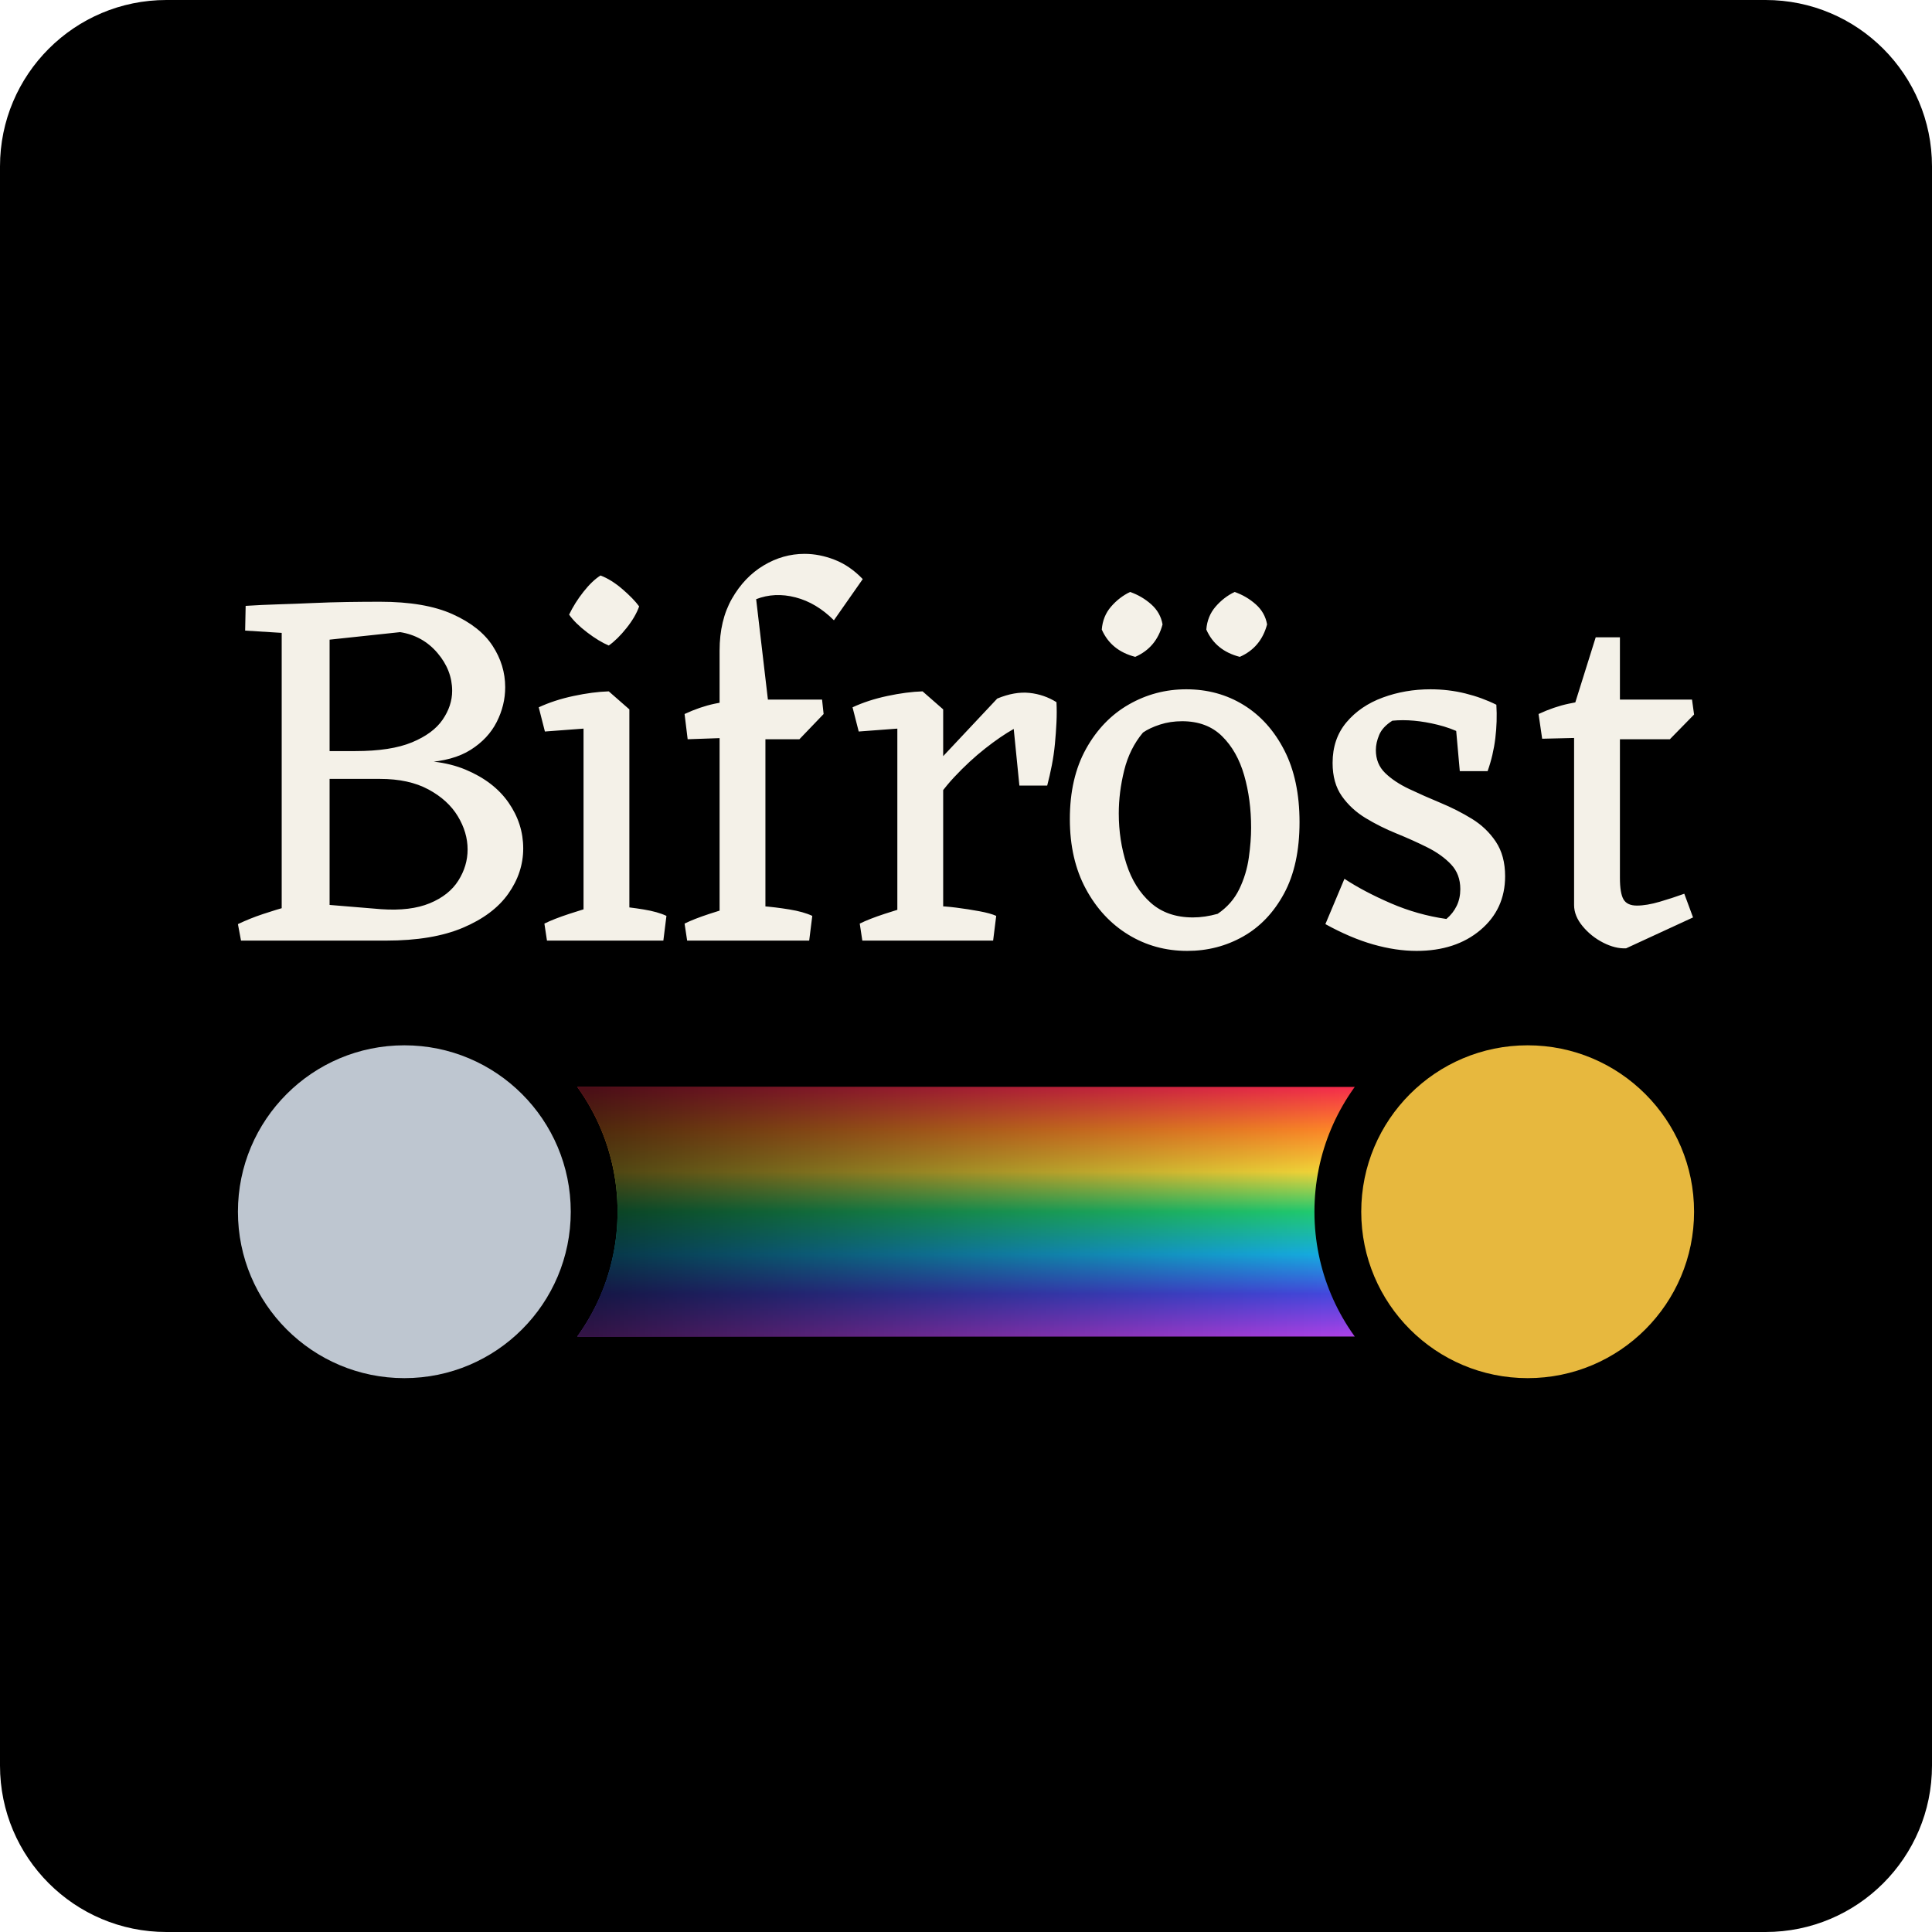
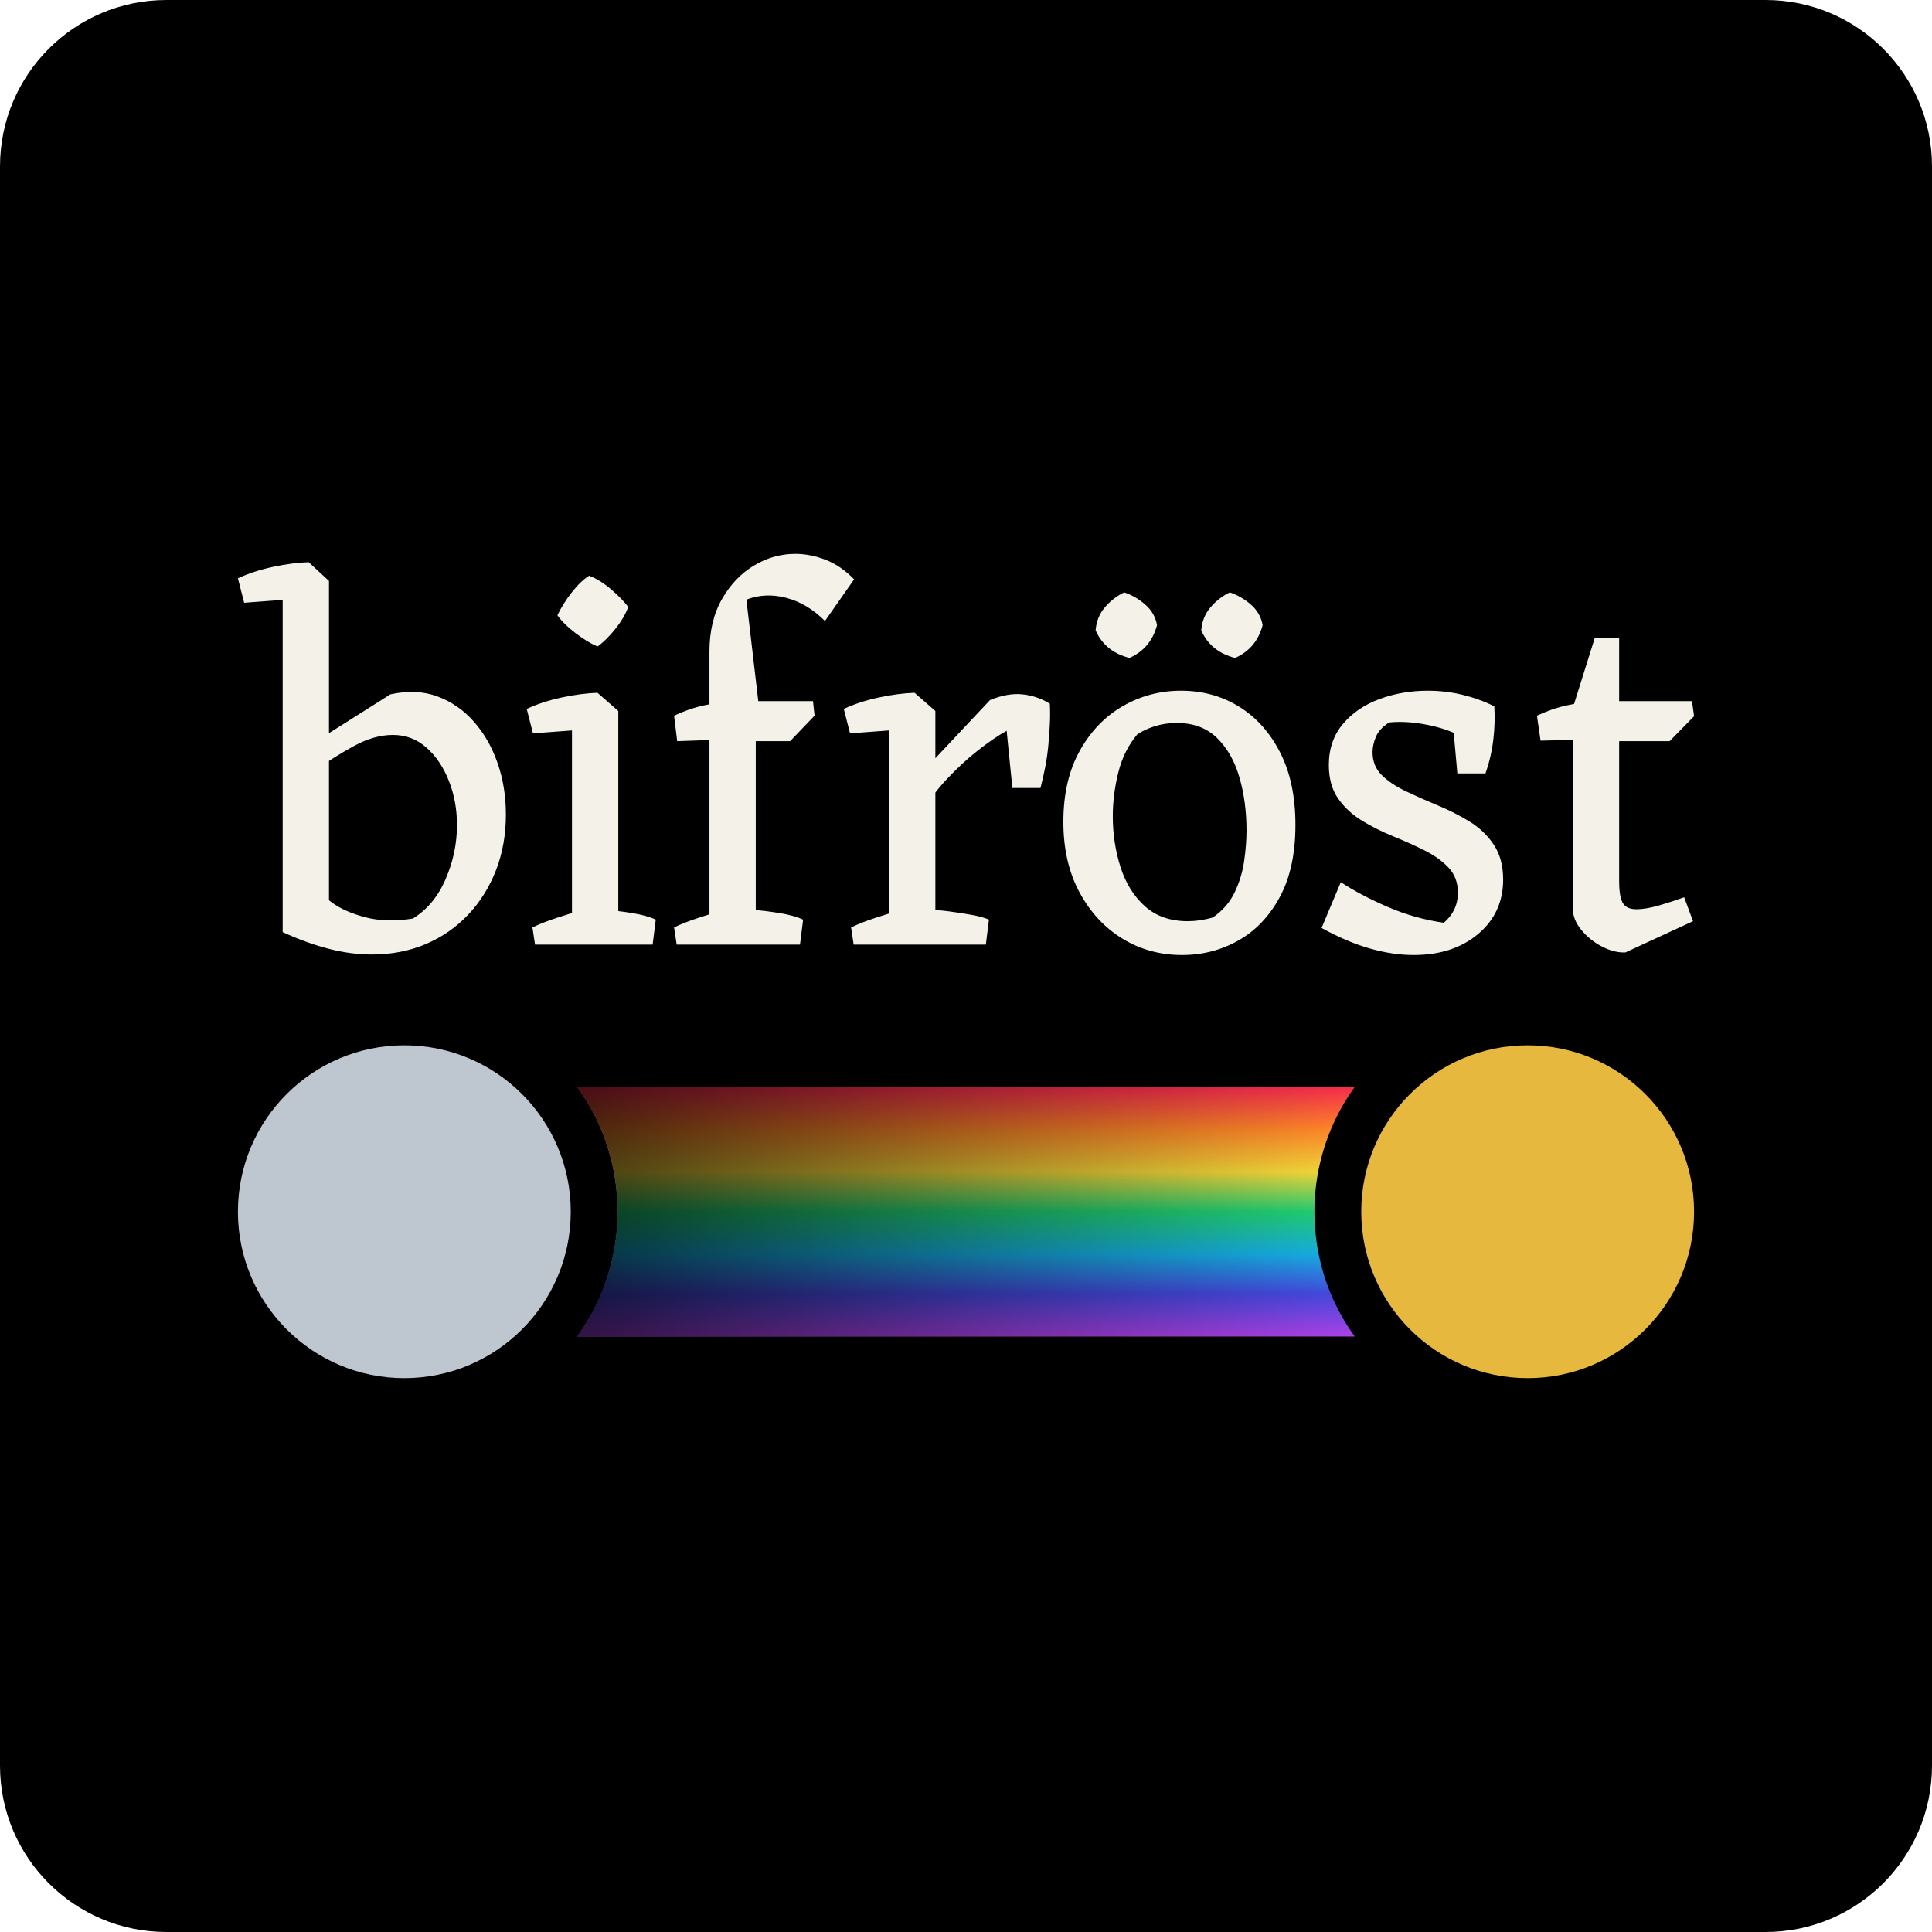
<svg xmlns="http://www.w3.org/2000/svg" viewBox="128.5 -90 743 743" color="#F4F1E8" role="img" aria-labelledby="title desc">
  <rect x="128.5" y="-90" width="743" height="743" rx="64" fill="#000000" />
  <g transform="translate(0 20)">
-     <path fill="currentColor" d="M249.707,189.348L249.707,178.851L265.154,178.851C274.264,178.851 281.526,177.729 286.939,175.484C292.352,173.24 296.28,170.335 298.723,166.77C301.165,163.206 302.387,159.509 302.387,155.68C302.387,150.399 300.505,145.547 296.742,141.124C292.98,136.701 288.193,134.027 282.384,133.103L252.677,136.272L222.971,123.003C227.064,122.739 231.289,122.54 235.646,122.408C240.003,122.276 244.393,122.111 248.816,121.913C253.239,121.715 257.629,121.583 261.986,121.517C266.342,121.451 270.567,121.418 274.66,121.418C286.147,121.418 295.422,123.003 302.486,126.171C309.549,129.34 314.698,133.4 317.933,138.351C321.168,143.302 322.785,148.616 322.785,154.294C322.785,158.915 321.696,163.371 319.518,167.662C317.339,171.953 314.005,175.517 309.516,178.356C305.027,181.195 299.152,182.812 291.89,183.208L265.946,187.763ZM221.188,251.732L220,245.394C223.037,243.942 226.238,242.655 229.605,241.532C232.972,240.41 236.306,239.387 239.606,238.463L239.805,251.732ZM236.834,251.732L236.834,123.399L255.252,123.399L255.252,251.732ZM250.499,251.732L251.093,237.67L275.056,239.651C282.582,240.179 288.821,239.42 293.772,237.373C298.723,235.327 302.387,232.422 304.763,228.659C307.14,224.897 308.328,220.903 308.328,216.678C308.328,212.321 307.074,208.063 304.565,203.904C302.057,199.745 298.294,196.312 293.277,193.606C288.259,190.899 282.054,189.546 274.66,189.546L251.093,189.546L254.46,185.981L280.602,182.812C291.296,181.888 300.274,182.944 307.536,185.981C314.797,189.017 320.31,193.242 324.073,198.656C327.835,204.069 329.717,209.944 329.717,216.282C329.717,222.487 327.802,228.296 323.974,233.71C320.145,239.123 314.335,243.48 306.546,246.781C298.756,250.081 288.92,251.732 277.037,251.732ZM241.785,133.697L222.773,132.509L222.971,123.003L241.389,123.003ZM352.912,251.732L352.912,163.206L362.616,155.878L370.538,162.81L370.538,251.732ZM338.851,251.732L337.861,245.196C340.237,244.008 343.439,242.754 347.466,241.433C351.493,240.113 354.76,239.123 357.269,238.463L354.496,251.732ZM365.191,251.732L365.389,238.463C368.822,238.727 372.353,239.156 375.984,239.75C379.615,240.344 382.553,241.169 384.797,242.225L383.609,251.732ZM338.059,171.325L335.682,162.017C339.643,160.169 344.099,158.717 349.05,157.66C354.001,156.604 358.523,156.01 362.616,155.878L365.191,160.829L356.477,169.939ZM362.616,138.252C360.108,137.196 357.335,135.512 354.298,133.202C351.262,130.891 348.951,128.614 347.367,126.369C348.819,123.333 350.668,120.395 352.912,117.556C355.157,114.718 357.335,112.638 359.447,111.318C362.22,112.374 365.026,114.124 367.864,116.566C370.703,119.009 372.849,121.22 374.301,123.201C373.377,125.841 371.759,128.614 369.449,131.518C367.138,134.423 364.861,136.668 362.616,138.252ZM405.236,251.732L405.236,140.232C405.236,132.443 406.82,125.775 409.989,120.23C413.158,114.685 417.218,110.427 422.169,107.456C427.12,104.485 432.368,103 437.913,103C441.742,103 445.604,103.759 449.499,105.278C453.394,106.796 456.992,109.271 460.292,112.704L449.202,128.548C444.713,124.059 439.795,121.121 434.448,119.735C429.1,118.349 424.05,118.58 419.297,120.428L424.05,161.027L422.862,165.582L422.862,251.732ZM392.759,251.732L391.769,245.196C394.146,244.008 397.347,242.754 401.374,241.433C405.401,240.113 408.669,239.123 411.177,238.463L408.405,251.732ZM421.278,251.732L421.476,238.463C424.909,238.727 428.44,239.156 432.071,239.75C435.702,240.344 438.64,241.169 440.884,242.225L439.696,251.732ZM392.957,174.296L391.769,164.592C395.73,162.744 399.592,161.423 403.355,160.631C407.117,159.839 410.715,159.311 414.148,159.047L418.505,163.8L409.989,173.702ZM414.148,174.296L414.148,159.047L444.647,159.047L445.241,164.592L435.933,174.296ZM473.596,251.732L473.596,163.206L483.3,155.878L491.222,162.81L491.222,251.732ZM485.478,202.617L481.517,191.13L512.016,158.651C516.505,156.802 520.631,156.076 524.394,156.472C528.157,156.868 531.623,158.056 534.791,160.037C534.923,162.546 534.923,165.153 534.791,167.86C534.659,170.566 534.461,173.306 534.197,176.079C533.933,178.851 533.537,181.591 533.009,184.297C532.481,187.004 531.887,189.612 531.227,192.12L520.532,192.12L518.354,170.335C515.053,172.184 511.389,174.692 507.362,177.861C503.335,181.03 499.374,184.694 495.479,188.852C491.585,193.011 488.251,197.599 485.478,202.617ZM458.742,171.325L456.366,162.017C460.327,160.169 464.783,158.717 469.734,157.66C474.685,156.604 479.207,156.01 483.3,155.878L485.874,160.829L477.16,169.939ZM460.128,251.732L459.138,245.196C461.515,244.008 464.717,242.754 468.743,241.433C472.77,240.113 476.038,239.123 478.547,238.463L475.774,251.732ZM488.053,251.732L488.251,238.463C490.495,238.463 493.169,238.661 496.272,239.057C499.374,239.453 502.345,239.915 505.184,240.443C508.022,240.971 510.168,241.565 511.62,242.225L510.432,251.732ZM585.093,255.693C576.775,255.693 569.217,253.613 562.417,249.454C555.617,245.295 550.171,239.42 546.078,231.828C541.985,224.236 539.939,215.291 539.939,204.993C539.939,194.431 542.018,185.42 546.177,177.96C550.336,170.5 555.816,164.823 562.615,160.928C569.415,157.033 576.775,155.086 584.697,155.086C592.883,155.086 600.244,157.099 606.779,161.126C613.315,165.153 618.53,170.962 622.425,178.554C626.32,186.146 628.267,195.355 628.267,206.181C628.267,217.14 626.286,226.283 622.326,233.611C618.365,240.938 613.117,246.45 606.581,250.147C600.046,253.844 592.883,255.693 585.093,255.693ZM587.272,242.82C590.308,242.82 593.477,242.358 596.778,241.433C600.475,238.925 603.247,235.756 605.096,231.927C606.944,228.098 608.165,224.071 608.76,219.846C609.354,215.621 609.651,211.793 609.651,208.36C609.651,201.098 608.76,194.365 606.977,188.159C605.195,181.954 602.356,176.937 598.461,173.108C594.566,169.279 589.45,167.365 583.113,167.365C580.076,167.365 577.237,167.794 574.597,168.652C571.956,169.51 569.778,170.533 568.061,171.722C564.629,175.815 562.219,180.667 560.833,186.278C559.446,191.889 558.753,197.401 558.753,202.815C558.753,209.68 559.743,216.183 561.724,222.322C563.704,228.461 566.807,233.413 571.032,237.175C575.257,240.938 580.67,242.82 587.272,242.82ZM605.294,142.609C599.088,141.025 594.797,137.526 592.421,132.113C592.685,128.68 593.873,125.742 595.986,123.3C598.098,120.857 600.541,118.976 603.313,117.655C606.35,118.712 609.057,120.296 611.433,122.408C613.81,124.521 615.262,127.096 615.79,130.132C614.206,136.074 610.707,140.232 605.294,142.609ZM565.091,142.609C558.885,141.025 554.594,137.526 552.218,132.113C552.482,128.68 553.67,125.742 555.783,123.3C557.895,120.857 560.338,118.976 563.11,117.655C566.147,118.712 568.854,120.296 571.23,122.408C573.607,124.521 575.059,127.096 575.587,130.132C574.003,136.074 570.504,140.232 565.091,142.609ZM673.265,255.693C667.984,255.693 662.438,254.867 656.629,253.217C650.82,251.567 644.68,248.959 638.211,245.394L645.539,227.966C650.556,231.267 656.497,234.403 663.363,237.373C670.228,240.344 677.358,242.358 684.751,243.414C686.468,241.961 687.788,240.278 688.712,238.364C689.637,236.449 690.099,234.304 690.099,231.927C690.099,228.098 688.91,224.93 686.534,222.421C684.157,219.912 681.121,217.734 677.424,215.886C673.727,214.037 669.766,212.255 665.541,210.538C661.316,208.822 657.355,206.842 653.658,204.597C649.962,202.352 646.925,199.547 644.548,196.18C642.172,192.813 640.984,188.555 640.984,183.406C640.984,177.201 642.766,171.986 646.331,167.761C649.896,163.536 654.55,160.367 660.293,158.255C666.036,156.142 672.143,155.086 678.612,155.086C683.233,155.086 687.689,155.614 691.98,156.67C696.271,157.726 700.265,159.179 703.962,161.027L697.822,176.871C693.333,173.042 687.887,170.335 681.484,168.751C675.08,167.167 669.238,166.638 663.957,167.167C661.448,168.751 659.765,170.566 658.907,172.613C658.048,174.659 657.619,176.607 657.619,178.455C657.619,182.02 658.808,184.958 661.184,187.268C663.561,189.579 666.63,191.625 670.393,193.407C674.156,195.19 678.183,196.972 682.474,198.755C686.765,200.537 690.792,202.584 694.555,204.894C698.317,207.205 701.387,210.142 703.764,213.707C706.14,217.272 707.329,221.695 707.329,226.976C707.329,235.426 704.16,242.325 697.822,247.672C691.485,253.019 683.299,255.693 673.265,255.693ZM689.901,186.575L687.722,162.215L703.962,161.027C704.226,165.252 704.094,169.543 703.566,173.9C703.038,178.257 702.047,182.482 700.595,186.575ZM753.858,254.702C751.086,254.834 748.148,254.108 745.045,252.524C741.943,250.939 739.302,248.827 737.123,246.186C734.945,243.546 733.856,240.839 733.856,238.067L733.856,161.621L742.174,135.083L751.482,135.083L751.482,163.206L751.482,227.57C751.482,231.531 751.944,234.304 752.868,235.888C753.792,237.472 755.509,238.265 758.017,238.265C760.526,238.265 763.463,237.769 766.83,236.779C770.197,235.789 773.333,234.766 776.237,233.71L779.604,242.82ZM721.577,174.098L720.191,164.592C724.152,162.744 728.013,161.423 731.776,160.631C735.539,159.839 739.137,159.245 742.57,158.849L747.125,163.8L738.411,173.702ZM737.421,174.296L737.421,159.047L779.208,159.047L780,164.79L770.692,174.296Z" />
+     <path fill="currentColor" d="M271.427,257.08C266.091,257.08 260.588,256.346 254.918,254.879C249.249,253.412 243.346,251.277 237.209,248.476L249.615,230.666C250.683,232.534 252.85,234.669 256.119,237.07C259.387,239.471 263.689,241.372 269.026,242.773C274.362,244.174 280.431,244.34 287.235,243.273C292.705,239.938 296.907,234.902 299.842,228.165C302.776,221.428 304.244,214.458 304.244,207.254C304.244,201.251 303.21,195.615 301.142,190.345C299.075,185.076 296.206,180.807 292.538,177.539C288.869,174.27 284.567,172.636 279.631,172.636C274.829,172.636 269.859,174.037 264.723,176.838C259.587,179.64 254.485,182.842 249.415,186.443L247.614,176.638L278.631,157.028C285.301,155.561 291.337,155.828 296.74,157.829C302.143,159.83 306.812,163.065 310.747,167.534C314.683,172.003 317.718,177.305 319.852,183.442C321.986,189.578 323.054,196.182 323.054,203.252C323.054,210.99 321.786,218.127 319.252,224.663C316.717,231.2 313.149,236.903 308.546,241.772C303.944,246.641 298.508,250.41 292.238,253.078C285.968,255.746 279.031,257.08 271.427,257.08ZM237.209,248.476L237.209,113.606L247.214,106.202L255.018,113.405L255.018,243.873ZM222.401,121.81L220,112.405C224.002,110.537 228.504,109.07 233.507,108.003C238.51,106.935 243.079,106.335 247.214,106.202L249.816,111.204L241.011,120.409ZM348.471,253.278L348.471,163.832L358.276,156.428L366.28,163.431L366.28,253.278ZM334.263,253.278L333.263,246.675C335.664,245.474 338.899,244.207 342.968,242.873C347.037,241.539 350.338,240.538 352.873,239.871L350.072,253.278ZM360.877,253.278L361.077,239.871C364.546,240.138 368.114,240.572 371.783,241.172C375.451,241.772 378.42,242.606 380.688,243.673L379.487,253.278ZM333.463,172.036L331.062,162.631C335.064,160.763 339.566,159.296 344.569,158.229C349.571,157.162 354.14,156.561 358.276,156.428L360.877,161.43L352.073,170.635ZM358.276,138.619C355.741,137.551 352.94,135.85 349.872,133.516C346.803,131.181 344.469,128.88 342.868,126.612C344.335,123.544 346.203,120.576 348.471,117.708C350.739,114.84 352.94,112.738 355.074,111.404C357.876,112.472 360.71,114.239 363.579,116.707C366.447,119.175 368.615,121.41 370.082,123.411C369.148,126.079 367.514,128.88 365.179,131.815C362.845,134.75 360.544,137.018 358.276,138.619ZM401.339,253.278L401.339,140.62C401.339,132.749 402.94,126.012 406.141,120.409C409.343,114.806 413.445,110.504 418.448,107.502C423.45,104.501 428.753,103 434.356,103C438.225,103 442.127,103.767 446.062,105.301C449.998,106.835 453.633,109.337 456.968,112.805L445.762,128.813C441.226,124.278 436.257,121.31 430.854,119.909C425.451,118.508 420.349,118.742 415.546,120.609L420.349,161.631L419.148,166.233L419.148,253.278ZM388.732,253.278L387.732,246.675C390.133,245.474 393.368,244.207 397.437,242.873C401.506,241.539 404.807,240.538 407.342,239.871L404.541,253.278ZM417.547,253.278L417.747,239.871C421.216,240.138 424.784,240.572 428.453,241.172C432.122,241.772 435.09,242.606 437.358,243.673L436.157,253.278ZM388.932,175.038L387.732,165.232C391.734,163.365 395.636,162.031 399.438,161.23C403.24,160.43 406.875,159.896 410.344,159.63L414.746,164.432L406.141,174.437ZM410.344,175.038L410.344,159.63L441.16,159.63L441.76,165.232L432.355,175.038ZM470.409,253.278L470.409,163.832L480.214,156.428L488.219,163.431L488.219,253.278ZM482.415,203.652L478.413,192.046L509.229,159.229C513.765,157.362 517.934,156.628 521.736,157.028C525.538,157.428 529.04,158.629 532.241,160.63C532.375,163.165 532.375,165.799 532.241,168.534C532.108,171.269 531.908,174.037 531.641,176.838C531.374,179.64 530.974,182.408 530.44,185.143C529.907,187.878 529.307,190.512 528.64,193.047L517.834,193.047L515.633,171.035C512.298,172.903 508.596,175.438 504.527,178.639C500.458,181.841 496.456,185.543 492.521,189.745C488.585,193.947 485.217,198.583 482.415,203.652ZM455.401,172.036L453,162.631C457.002,160.763 461.505,159.296 466.507,158.229C471.51,157.162 476.079,156.561 480.214,156.428L482.816,161.43L474.011,170.635ZM456.802,253.278L455.802,246.675C458.203,245.474 461.438,244.207 465.507,242.873C469.575,241.539 472.877,240.538 475.412,239.871L472.61,253.278ZM485.017,253.278L485.217,239.871C487.485,239.871 490.186,240.071 493.321,240.472C496.456,240.872 499.458,241.339 502.326,241.872C505.194,242.406 507.362,243.006 508.829,243.673L507.629,253.278ZM583.066,257.28C574.662,257.28 567.025,255.179 560.154,250.977C553.284,246.775 547.781,240.838 543.646,233.168C539.51,225.497 537.443,216.459 537.443,206.054C537.443,195.381 539.544,186.277 543.746,178.739C547.948,171.202 553.484,165.466 560.354,161.531C567.225,157.595 574.662,155.627 582.666,155.627C590.937,155.627 598.374,157.662 604.978,161.731C611.581,165.799 616.851,171.669 620.786,179.34C624.721,187.01 626.689,196.315 626.689,207.254C626.689,218.327 624.688,227.565 620.686,234.969C616.684,242.373 611.381,247.942 604.778,251.677C598.174,255.413 590.937,257.28 583.066,257.28ZM585.267,244.274C588.336,244.274 591.537,243.807 594.872,242.873C598.608,240.338 601.409,237.137 603.277,233.268C605.144,229.399 606.378,225.33 606.979,221.061C607.579,216.793 607.879,212.924 607.879,209.455C607.879,202.118 606.979,195.315 605.178,189.045C603.377,182.775 600.509,177.706 596.573,173.837C592.638,169.968 587.469,168.034 581.065,168.034C577.997,168.034 575.129,168.467 572.461,169.335C569.793,170.202 567.592,171.236 565.857,172.436C562.389,176.572 559.954,181.474 558.554,187.144C557.153,192.813 556.452,198.383 556.452,203.853C556.452,210.789 557.453,217.36 559.454,223.563C561.455,229.766 564.59,234.769 568.859,238.571C573.128,242.373 578.597,244.274 585.267,244.274ZM603.477,143.021C597.207,141.42 592.871,137.885 590.47,132.415C590.737,128.947 591.938,125.979 594.072,123.511C596.206,121.043 598.674,119.142 601.476,117.808C604.544,118.875 607.279,120.476 609.68,122.61C612.081,124.745 613.549,127.346 614.082,130.414C612.482,136.417 608.946,140.62 603.477,143.021ZM562.856,143.021C556.586,141.42 552.25,137.885 549.849,132.415C550.116,128.947 551.316,125.979 553.451,123.511C555.585,121.043 558.053,119.142 560.855,117.808C563.923,118.875 566.658,120.476 569.059,122.61C571.46,124.745 572.928,127.346 573.461,130.414C571.86,136.417 568.325,140.62 562.856,143.021ZM672.155,257.28C666.819,257.28 661.216,256.447 655.346,254.779C649.476,253.111 643.273,250.477 636.736,246.875L644.14,229.266C649.21,232.601 655.213,235.769 662.15,238.771C669.087,241.772 676.29,243.807 683.761,244.874C685.495,243.406 686.829,241.706 687.763,239.771C688.697,237.837 689.164,235.669 689.164,233.268C689.164,229.399 687.963,226.197 685.562,223.663C683.161,221.128 680.092,218.927 676.357,217.059C672.622,215.192 668.62,213.391 664.351,211.657C660.082,209.922 656.08,207.921 652.345,205.653C648.609,203.386 645.541,200.551 643.14,197.149C640.739,193.747 639.538,189.445 639.538,184.242C639.538,177.972 641.339,172.703 644.941,168.434C648.543,164.165 653.245,160.964 659.048,158.829C664.851,156.695 671.021,155.627 677.558,155.627C682.227,155.627 686.729,156.161 691.065,157.228C695.4,158.295 699.436,159.763 703.171,161.631L696.968,177.639C692.432,173.77 686.929,171.035 680.459,169.435C673.989,167.834 668.086,167.3 662.75,167.834C660.215,169.435 658.514,171.269 657.647,173.337C656.78,175.404 656.347,177.372 656.347,179.24C656.347,182.842 657.547,185.81 659.948,188.144C662.35,190.479 665.451,192.547 669.253,194.348C673.055,196.149 677.124,197.949 681.46,199.75C685.795,201.551 689.864,203.619 693.666,205.954C697.468,208.288 700.57,211.256 702.971,214.858C705.372,218.46 706.573,222.929 706.573,228.265C706.573,236.803 703.371,243.773 696.968,249.176C690.564,254.579 682.293,257.28 672.155,257.28ZM688.964,187.444L686.762,162.831L703.171,161.631C703.438,165.899 703.304,170.235 702.771,174.637C702.237,179.04 701.237,183.308 699.769,187.444ZM753.586,256.28C750.785,256.413 747.817,255.679 744.682,254.079C741.547,252.478 738.879,250.343 736.677,247.675C734.476,245.007 733.376,242.273 733.376,239.471L733.376,162.231L741.78,135.417L751.185,135.417L751.185,163.832L751.185,228.866C751.185,232.868 751.652,235.669 752.586,237.27C753.52,238.871 755.254,239.671 757.789,239.671C760.323,239.671 763.291,239.171 766.693,238.17C770.095,237.17 773.263,236.136 776.198,235.069L779.6,244.274ZM720.969,174.837L719.569,165.232C723.571,163.365 727.473,162.031 731.275,161.23C735.077,160.43 738.712,159.83 742.18,159.429L746.783,164.432L737.978,174.437ZM736.978,175.038L736.978,159.63L779.2,159.63L780,165.433L770.595,175.038Z" />
  </g>
  <defs>
    <linearGradient id="rainbow" gradientUnits="userSpaceOnUse" x1="500" y1="348" x2="500" y2="444">
      <stop offset="0" stop-color="#F52B4C" />
      <stop offset="0.17" stop-color="#FF8628" />
      <stop offset="0.34" stop-color="#F6D839" />
      <stop offset="0.5" stop-color="#21CF72" />
      <stop offset="0.67" stop-color="#16AFE4" />
      <stop offset="0.83" stop-color="#4548DF" />
      <stop offset="1" stop-color="#AB41E6" />
    </linearGradient>
    <linearGradient id="shade" gradientUnits="userSpaceOnUse" x1="354" y1="396" x2="646" y2="396">
      <stop stop-color="#000000" stop-opacity="0.7" />
      <stop offset="0.5" stop-color="#000000" stop-opacity="0.34" />
      <stop offset="1" stop-color="#000000" stop-opacity="0" />
    </linearGradient>
    <clipPath id="bridge">
      <path clip-rule="evenodd" d="M284 348H716V444H284Z M366 396A82 82 0 1 0 202 396A82 82 0 1 0 366 396Z M798 396A82 82 0 1 0 634 396A82 82 0 1 0 798 396Z" />
    </clipPath>
  </defs>
  <g transform="translate(0 -20)">
    <g clip-path="url(#bridge)">
      <path fill="url(#rainbow)" d="M284 348H716V444H284Z" />
      <path fill="url(#shade)" d="M284 348H716V444H284Z" />
    </g>
    <circle cx="284" cy="396" r="64" fill="#BEC6D0" />
    <circle cx="716" cy="396" r="64" fill="#E7B83E" />
  </g>
</svg>
